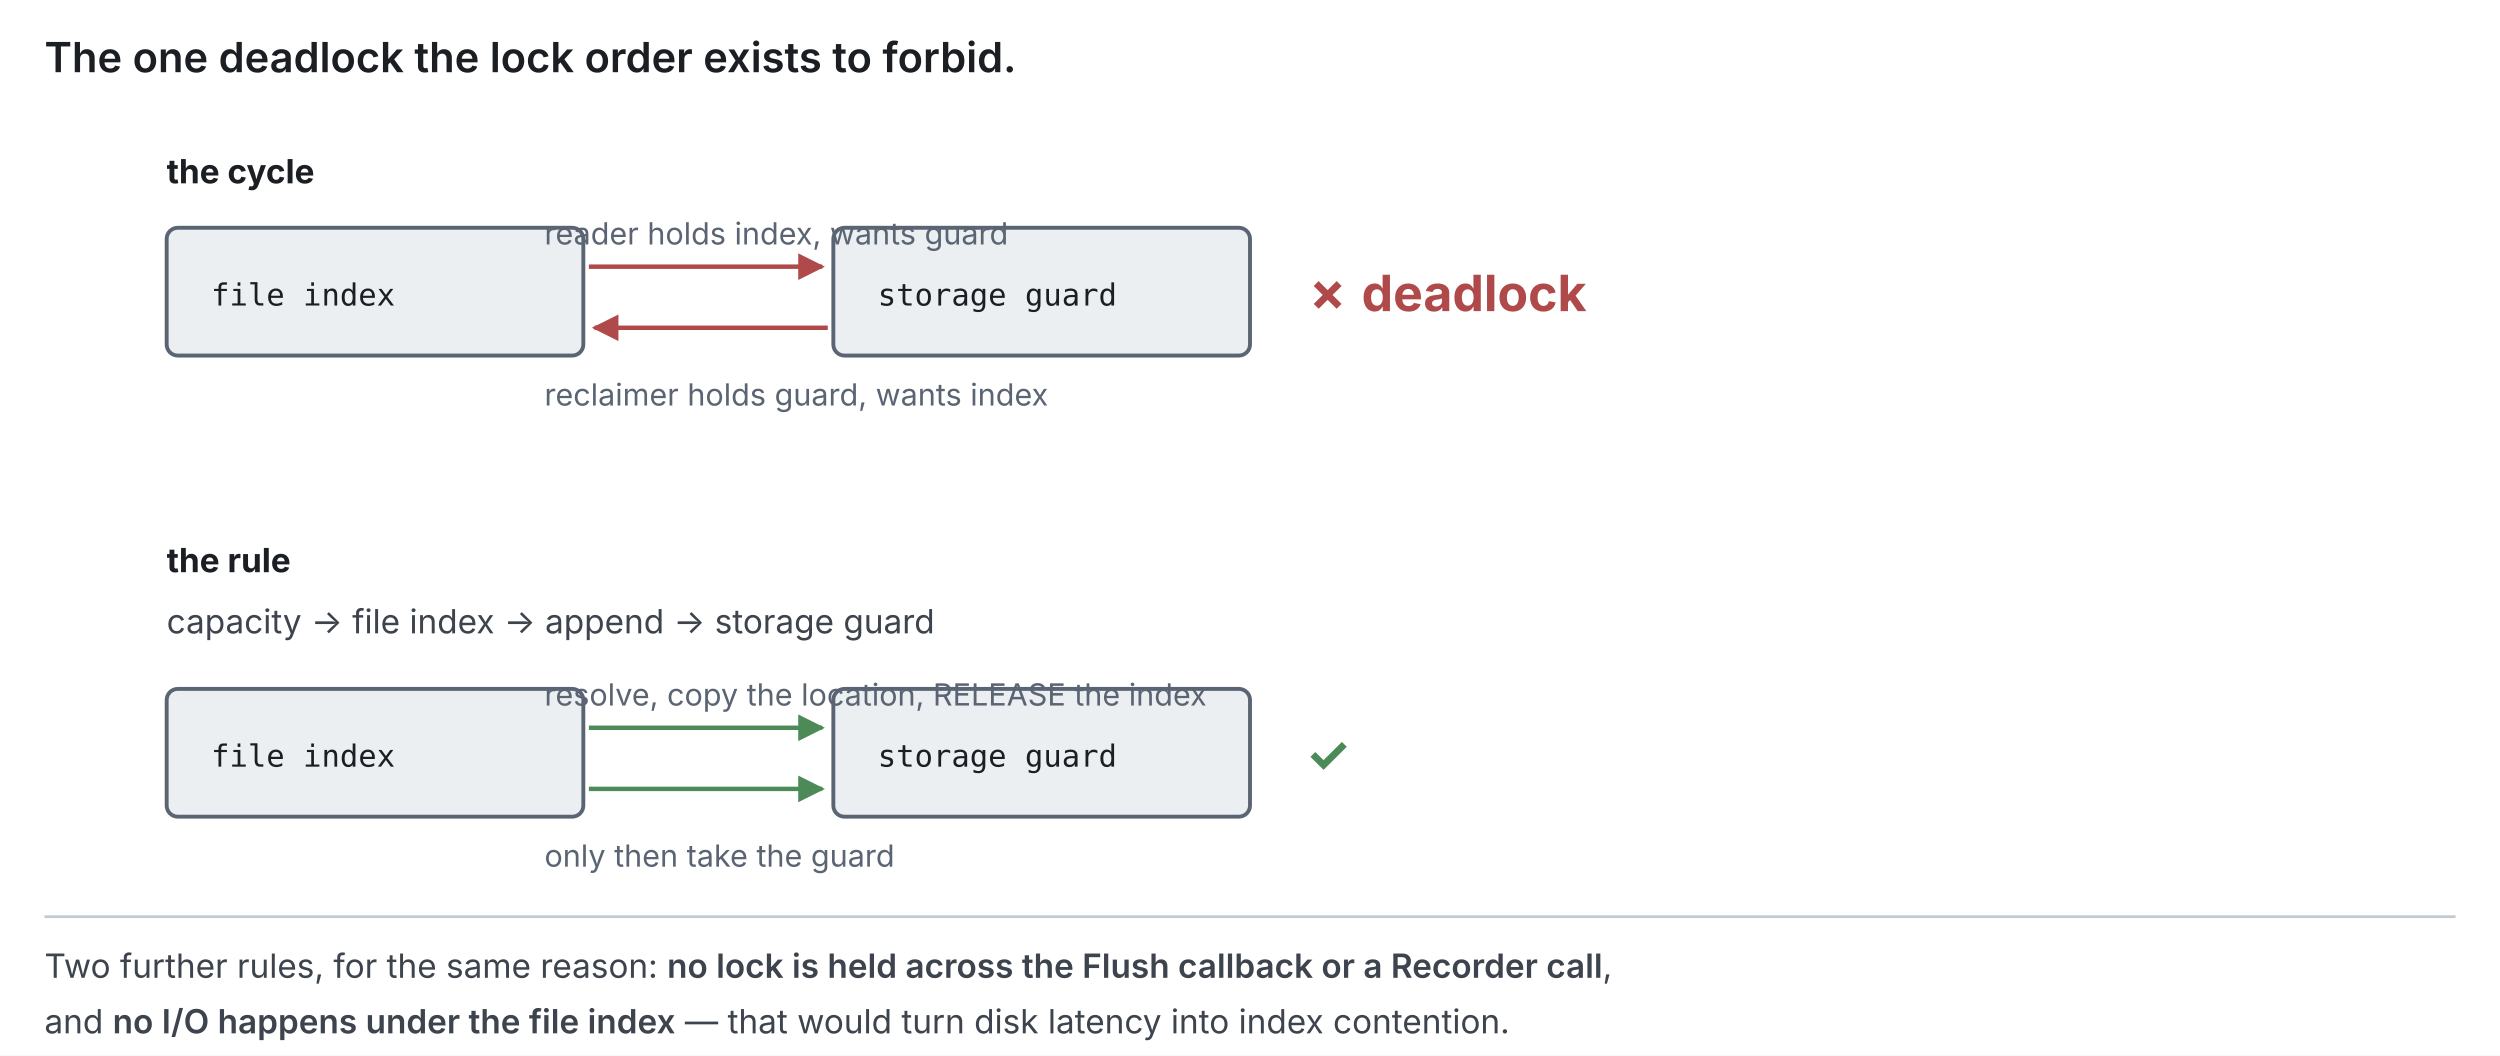
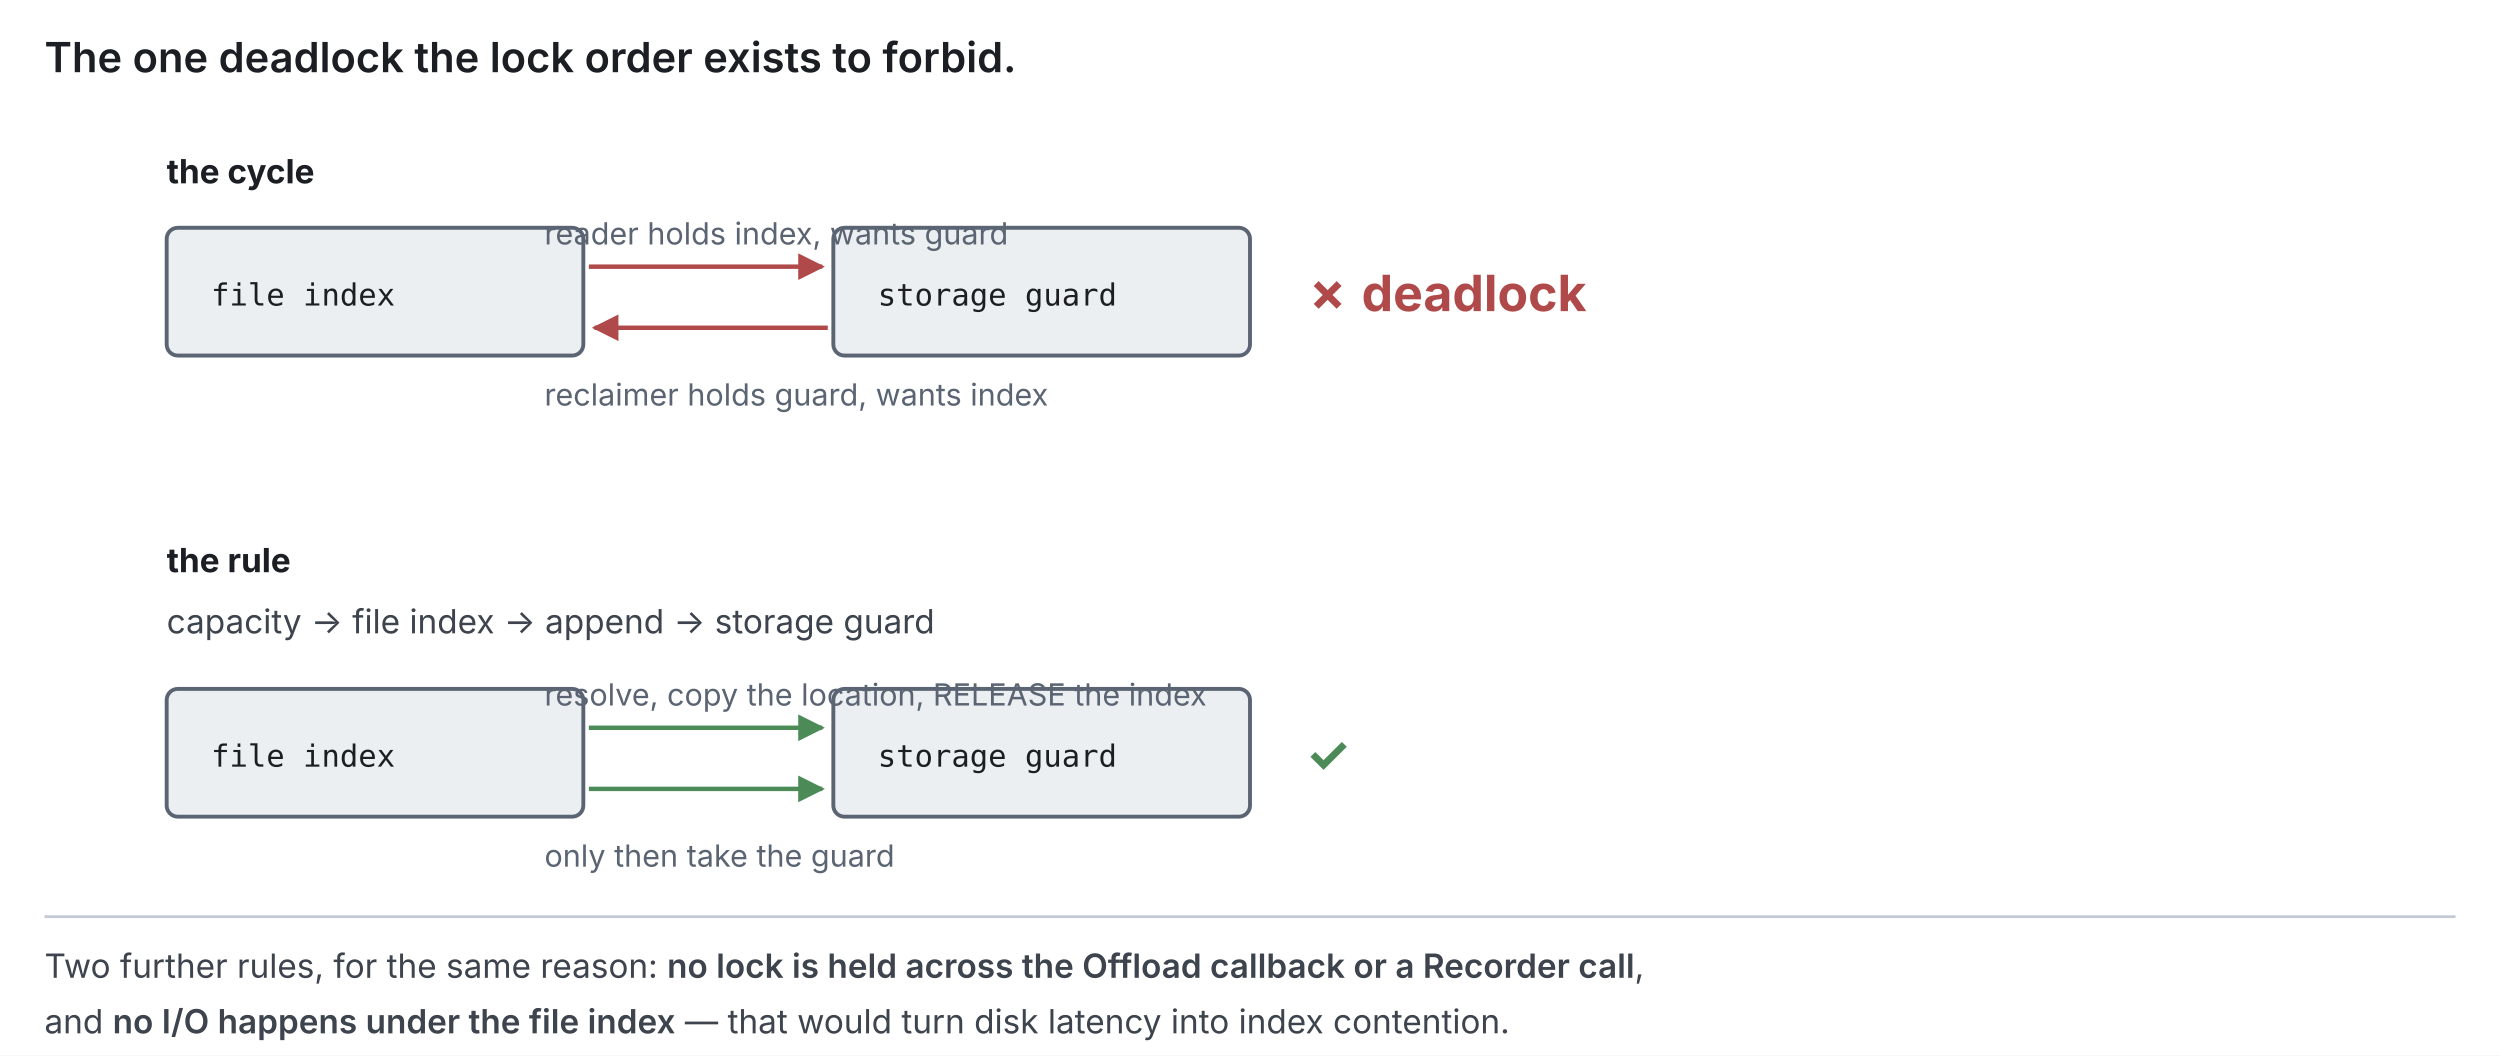
<svg xmlns="http://www.w3.org/2000/svg" viewBox="0 0 900 380" width="900" height="380" font-family="system-ui,-apple-system,Segoe UI,sans-serif">
  <defs>
    <marker id="r" viewBox="0 0 10 10" refX="9" refY="5" markerWidth="6" markerHeight="6" orient="auto-start-reverse">
      <path d="M0,0 L10,5 L0,10 z" fill="#b04a4a" />
    </marker>
    <marker id="g" viewBox="0 0 10 10" refX="9" refY="5" markerWidth="6" markerHeight="6" orient="auto-start-reverse">
      <path d="M0,0 L10,5 L0,10 z" fill="#4c8a58" />
    </marker>
    <style>
      .t{font-size:15px;font-weight:600;fill:#1b1f24}.h{font-size:12px;font-weight:700;fill:#1b1f24}
      .l{font-size:12px;fill:#3d444d}.s{font-size:11px;fill:#5b6472}
      .m{font-family:ui-monospace,SFMono-Regular,Menlo,monospace;font-size:11px;fill:#1b1f24}
      .lk{fill:#eceff2;stroke:#5b6472;stroke-width:1.4}
      .bad{stroke:#b04a4a;stroke-width:1.6;fill:none;marker-end:url(#r)}
      .good{stroke:#4c8a58;stroke-width:1.6;fill:none;marker-end:url(#g)}
      .no{font-size:18px;font-weight:700;fill:#b04a4a}
      .yes{font-size:18px;font-weight:700;fill:#4c8a58}
    </style>
  </defs>
  <rect width="900" height="380" fill="#ffffff" />
  <text x="16" y="26" class="t">The one deadlock the lock order exists to forbid.</text>
  <text x="60" y="66" class="h">the cycle</text>
  <rect x="60" y="82" width="150" height="46" rx="4" class="lk" />
  <text x="76" y="110" class="m">file index</text>
  <rect x="300" y="82" width="150" height="46" rx="4" class="lk" />
  <text x="316" y="110" class="m">storage guard</text>
  <path d="M212,96 L296,96" class="bad" />
  <text x="196" y="88" class="s" fill="#b04a4a">reader holds index, wants guard</text>
  <path d="M298,118 L214,118" class="bad" />
  <text x="196" y="146" class="s" fill="#b04a4a">reclaimer holds guard, wants index</text>
  <text x="470" y="112" class="no">✗ deadlock</text>
  <text x="60" y="206" class="h">the rule</text>
  <text x="60" y="228" class="l">capacity → file index → append → storage guard</text>
  <rect x="60" y="248" width="150" height="46" rx="4" class="lk" />
  <text x="76" y="276" class="m">file index</text>
  <rect x="300" y="248" width="150" height="46" rx="4" class="lk" />
  <text x="316" y="276" class="m">storage guard</text>
  <path d="M212,262 L296,262" class="good" />
  <text x="196" y="254" class="s" fill="#4c8a58">resolve, copy the location, RELEASE the index</text>
  <path d="M212,284 L296,284" class="good" />
  <text x="196" y="312" class="s" fill="#4c8a58">only then take the guard</text>
  <text x="470" y="278" class="yes">✓</text>
  <line x1="16" y1="330" x2="884" y2="330" stroke="#c3cad3" />
-   <text x="16" y="352" class="l">Two further rules, for the same reason: <tspan font-weight="600">no lock is held across the Flush callback or a Recorder call</tspan>,</text>
+   <text x="16" y="352" class="l">Two further rules, for the same reason: <tspan font-weight="600">no lock is held across the Offload callback or a Recorder call</tspan>,</text>
  <text x="16" y="372" class="l">and <tspan font-weight="600">no I/O happens under the file index</tspan> — that would turn disk latency into index contention.</text>
</svg>
